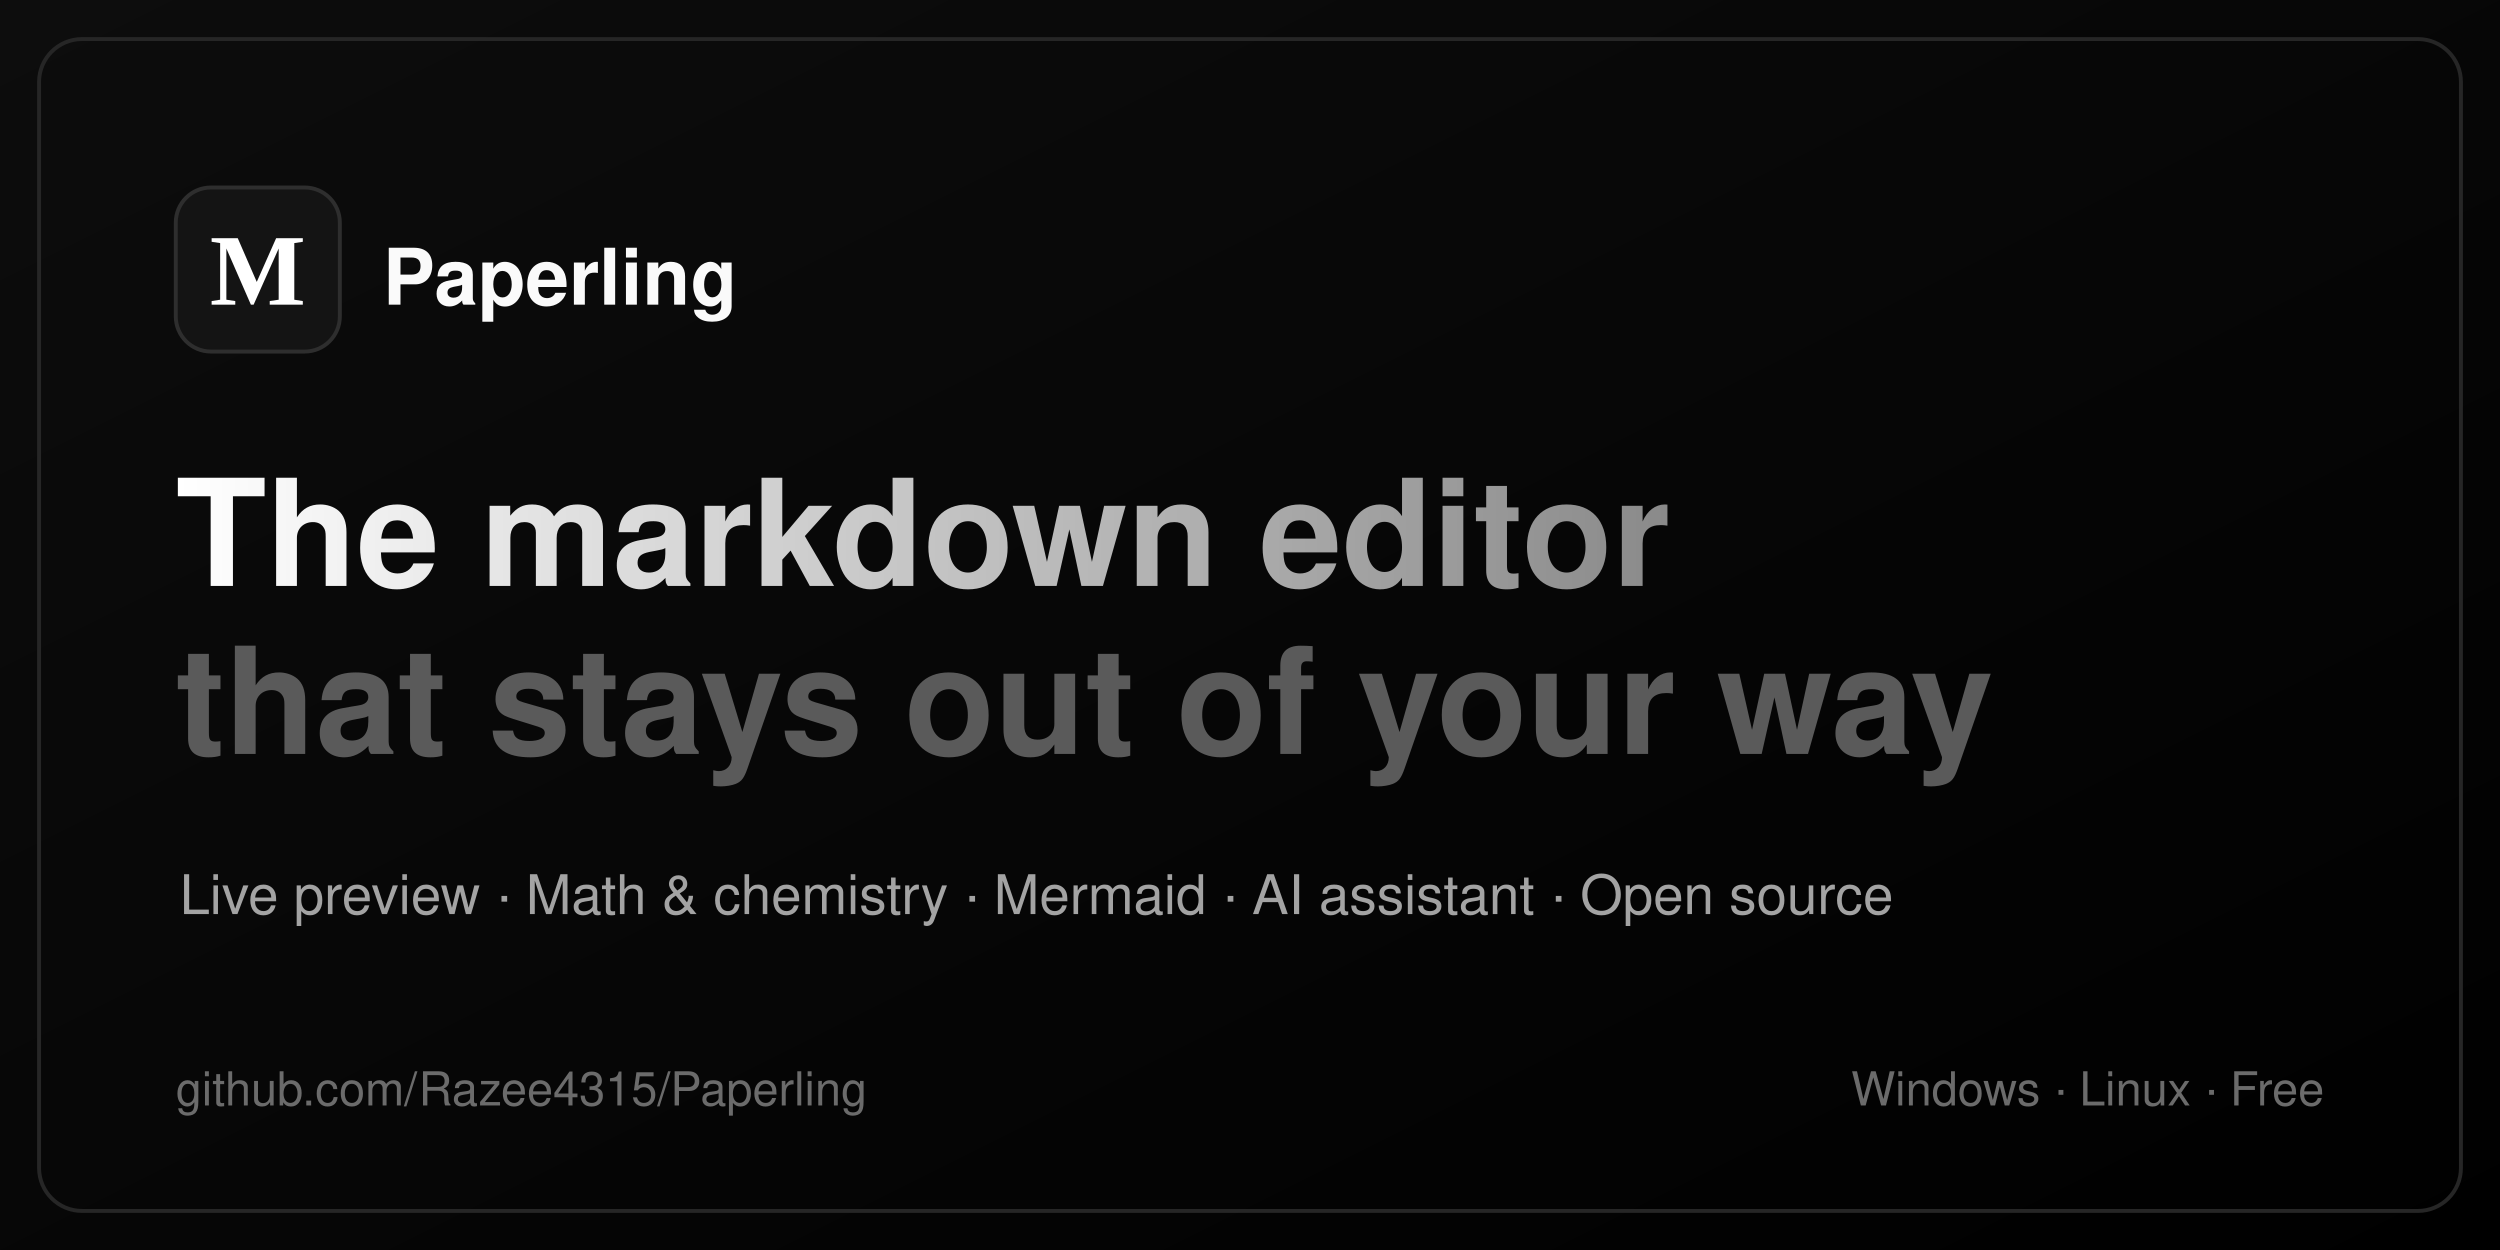
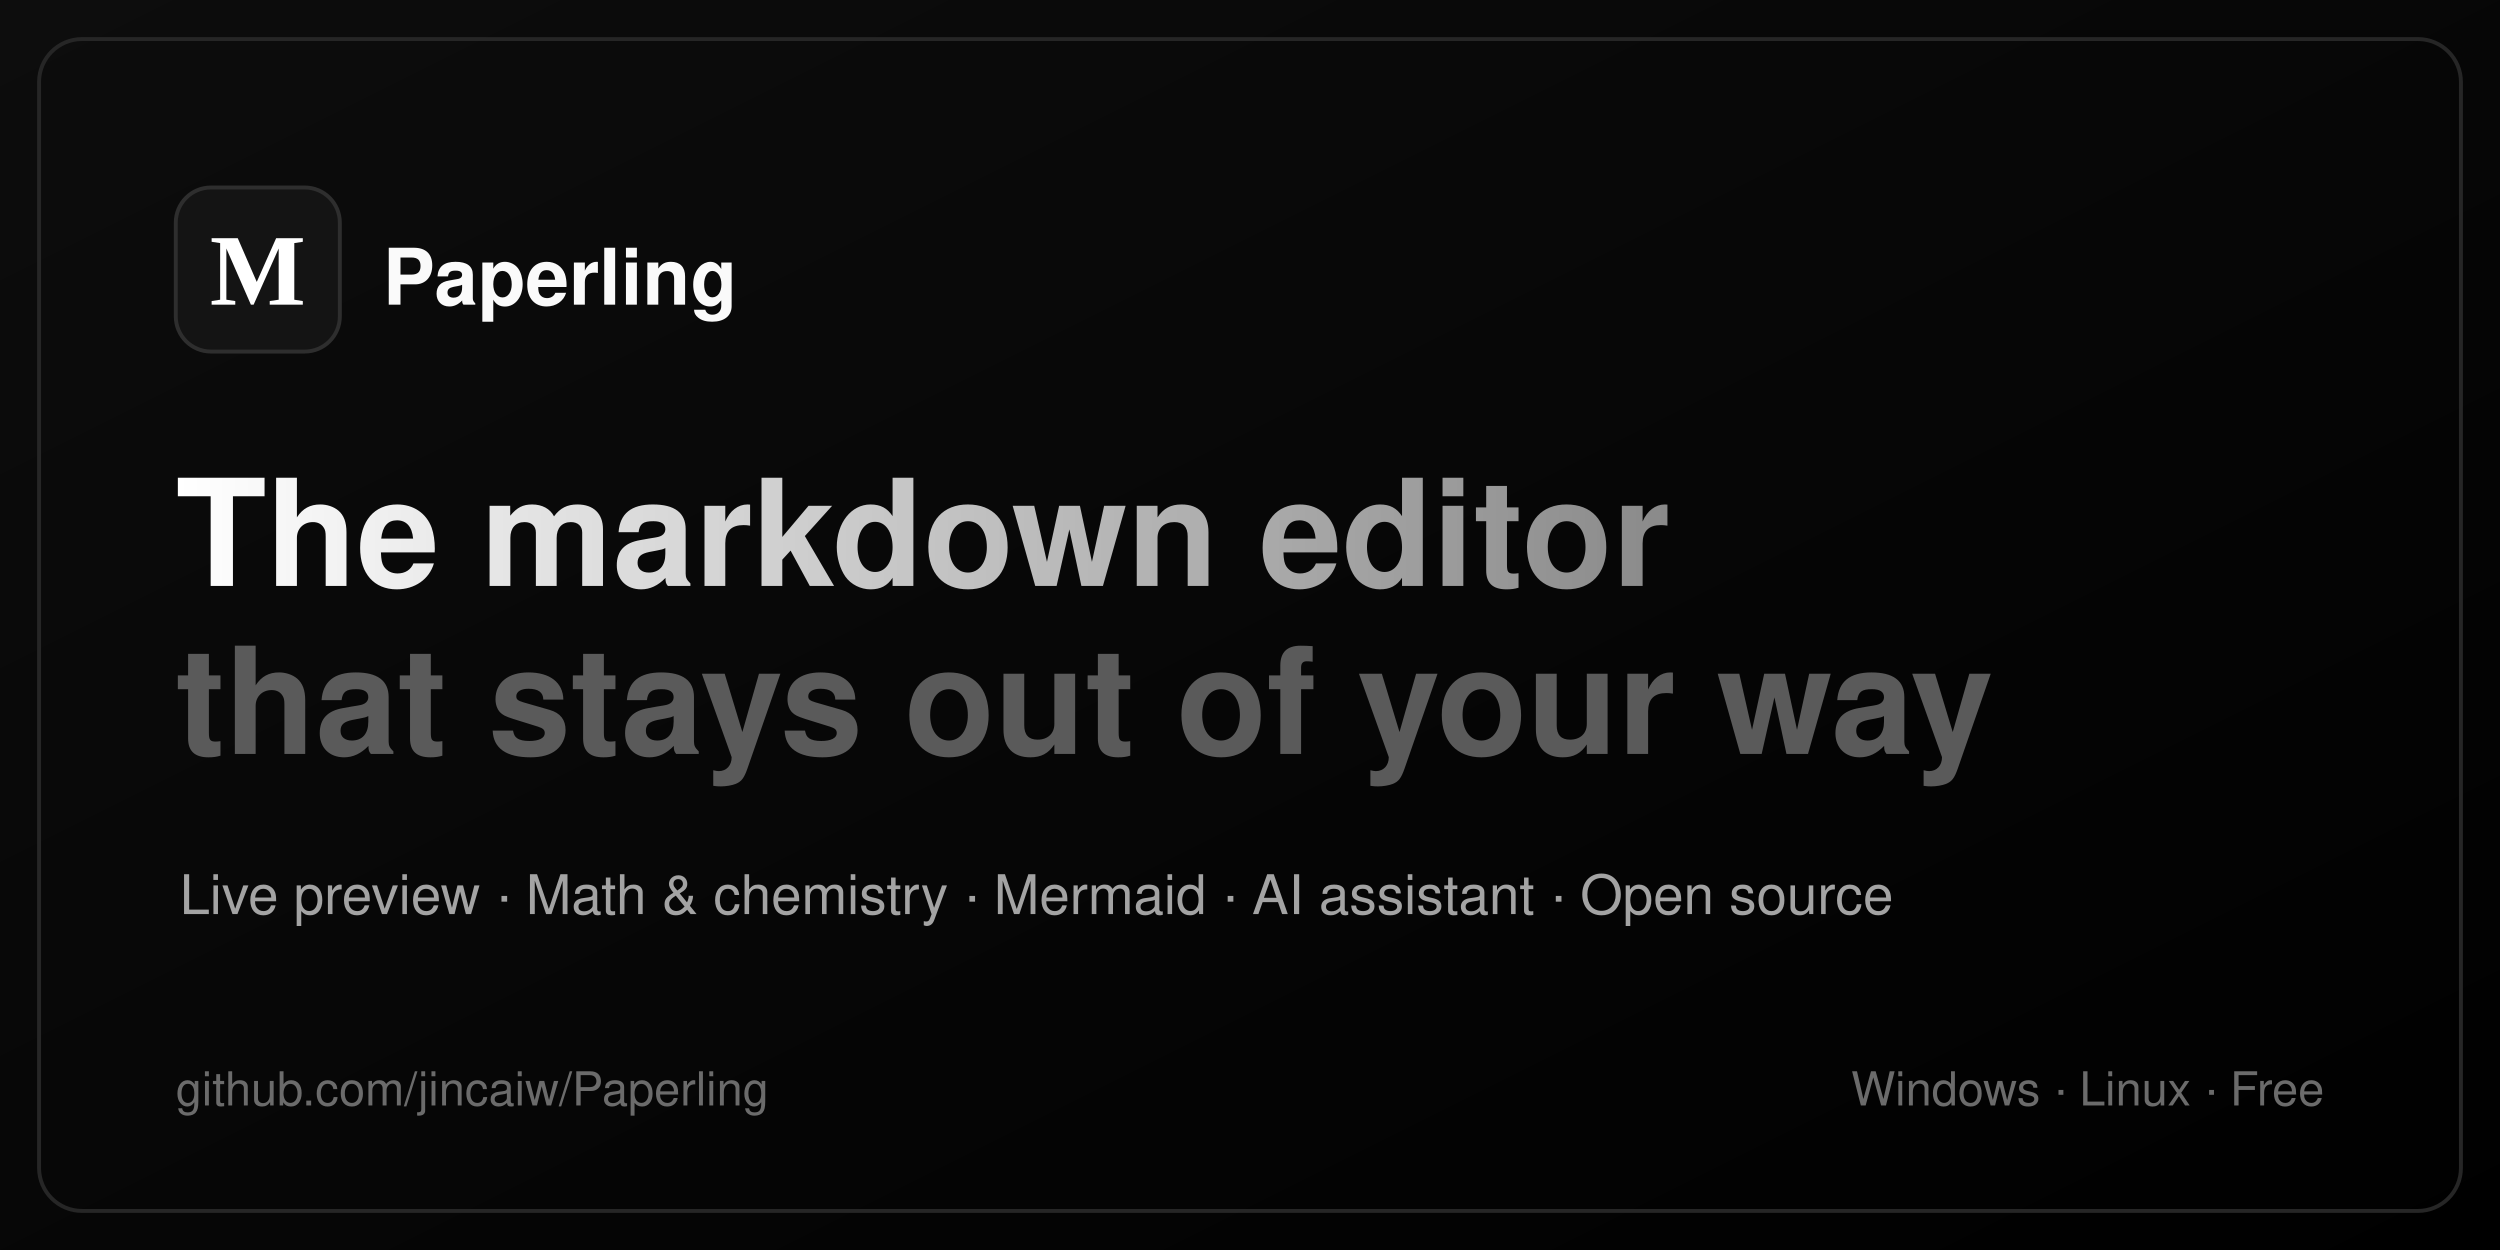
<svg xmlns="http://www.w3.org/2000/svg" width="1280" height="640" viewBox="0 0 1280 640">
  <defs>
    <linearGradient id="bg" x1="0" y1="0" x2="1" y2="1">
      <stop offset="0" stop-color="#0d0d0d" />
      <stop offset="1" stop-color="#000000" />
    </linearGradient>
    <linearGradient id="fade" x1="0" y1="0" x2="1" y2="0">
      <stop offset="0" stop-color="#ffffff" />
      <stop offset="1" stop-color="#8a8a8a" />
    </linearGradient>
  </defs>
  <rect width="1280" height="640" fill="url(#bg)" />
  <rect x="20" y="20" width="1240" height="600" rx="22" fill="none" stroke="#262626" stroke-width="2" />
  <g transform="translate(90,96)">
    <rect x="0" y="0" width="84" height="84" rx="18" fill="#141414" stroke="#2e2e2e" stroke-width="2" />
    <text x="42" y="60" font-family="Georgia, 'Times New Roman', serif" font-size="52" font-weight="700" fill="#ffffff" text-anchor="middle">M</text>
  </g>
  <text x="196" y="156" font-family="Segoe UI, Helvetica, Arial, sans-serif" font-size="40" font-weight="700" fill="#fafafa">Paperling</text>
  <text x="90" y="300" font-family="Segoe UI, Helvetica, Arial, sans-serif" font-size="76" font-weight="800" fill="url(#fade)">The markdown editor</text>
  <text x="90" y="386" font-family="Segoe UI, Helvetica, Arial, sans-serif" font-size="76" font-weight="800" fill="#5a5a5a">that stays out of your way</text>
  <text x="92" y="468" font-family="Segoe UI, Helvetica, Arial, sans-serif" font-size="28" fill="#a3a3a3">Live preview · Math &amp; chemistry · Mermaid · AI assistant · Open source</text>
-   <text x="90" y="566" font-family="Segoe UI, Helvetica, Arial, sans-serif" font-size="24" fill="#6b6b6b">github.com/Razee4315/Paperling</text>
+   <text x="90" y="566" font-family="Segoe UI, Helvetica, Arial, sans-serif" font-size="24" fill="#6b6b6b">github.com/jincaiw/Paperling</text>
  <text x="1190" y="566" font-family="Segoe UI, Helvetica, Arial, sans-serif" font-size="24" fill="#6b6b6b" text-anchor="end">Windows · Linux · Free</text>
</svg>
